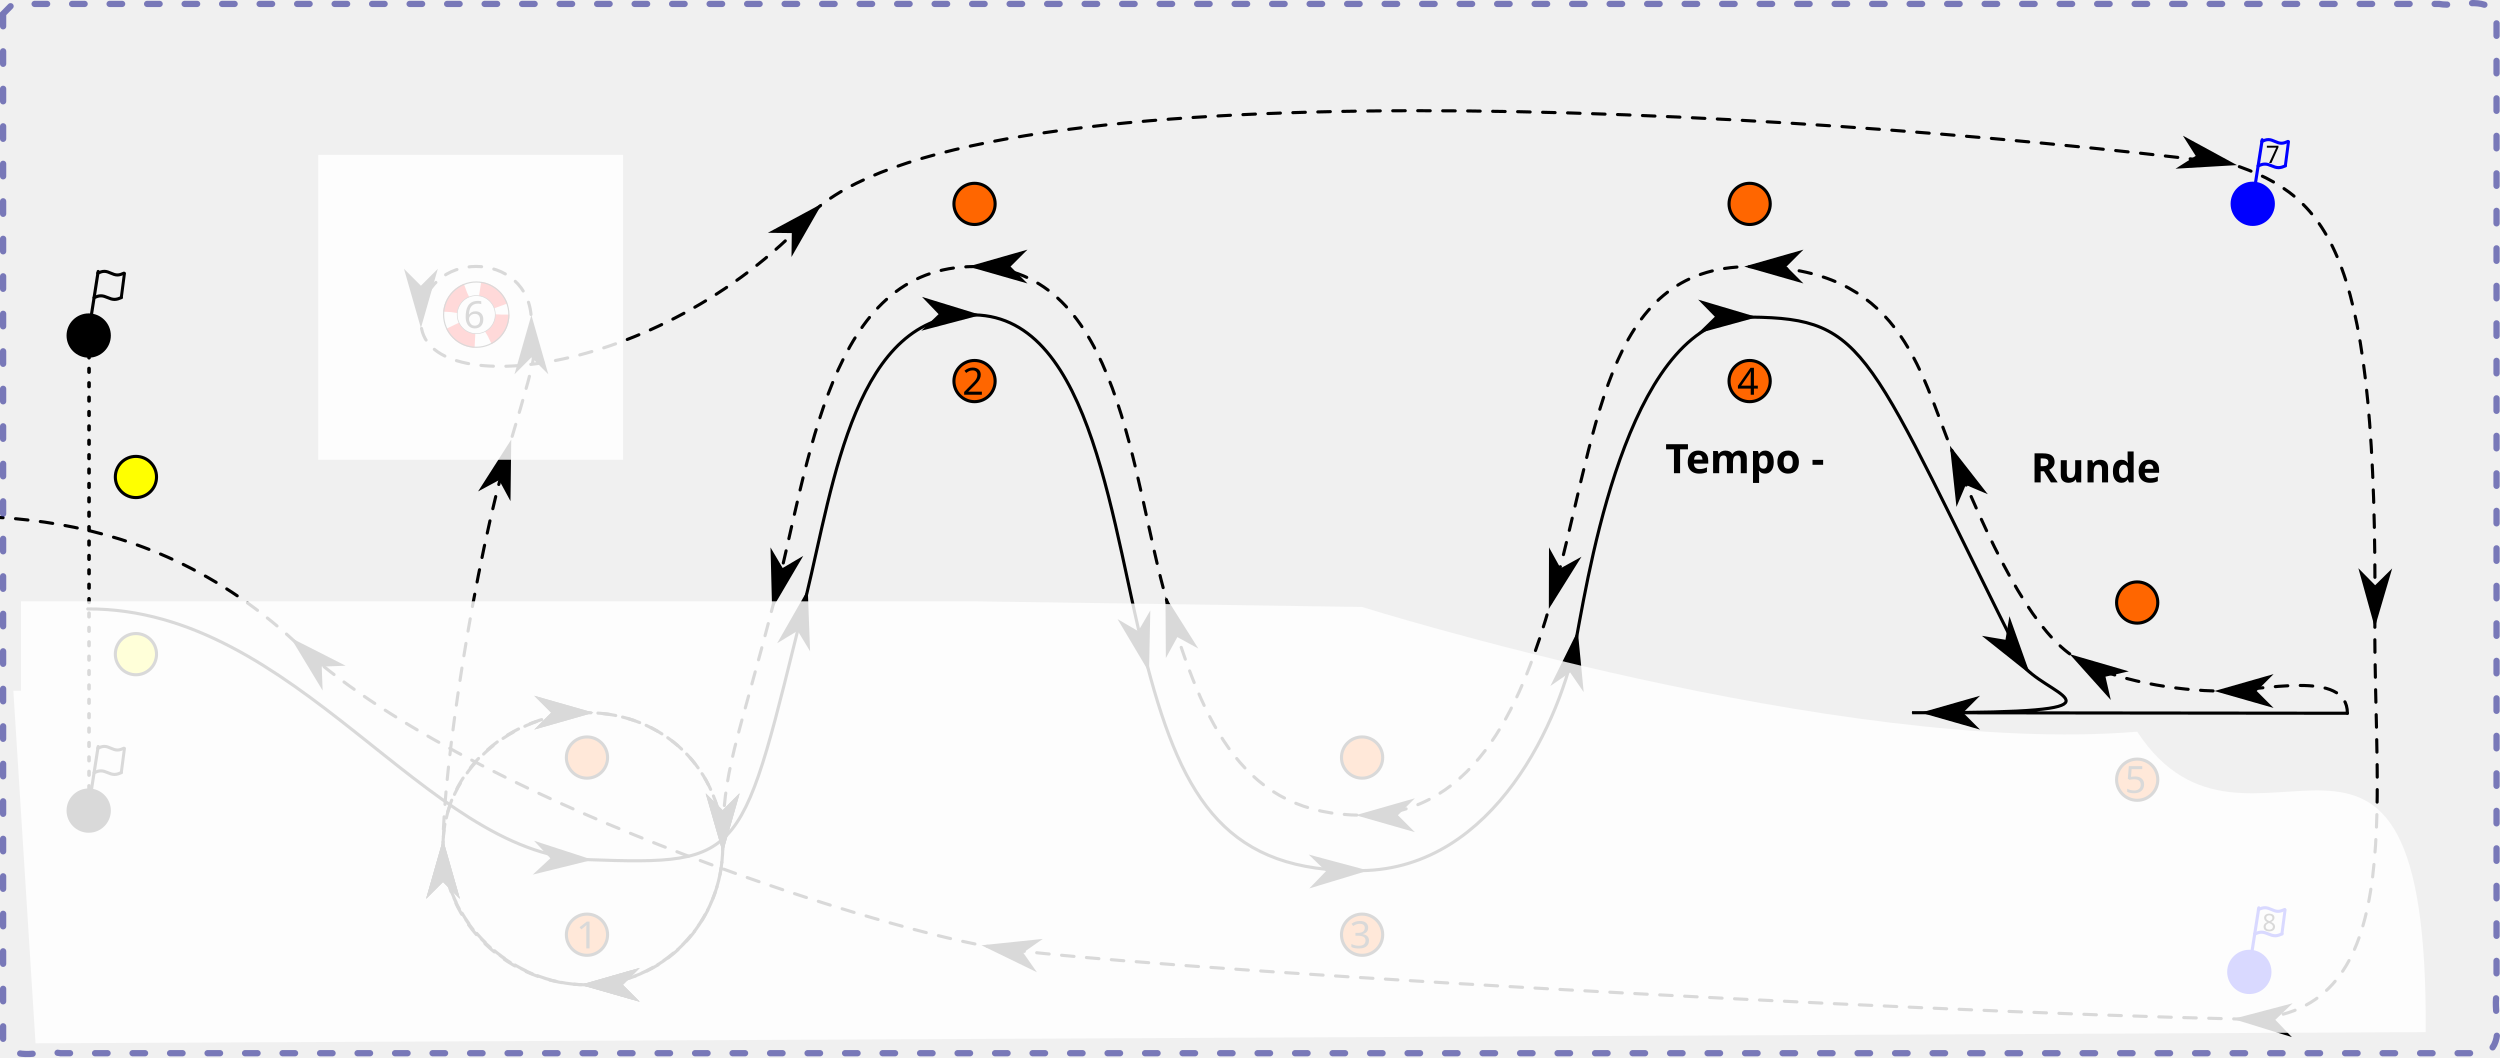
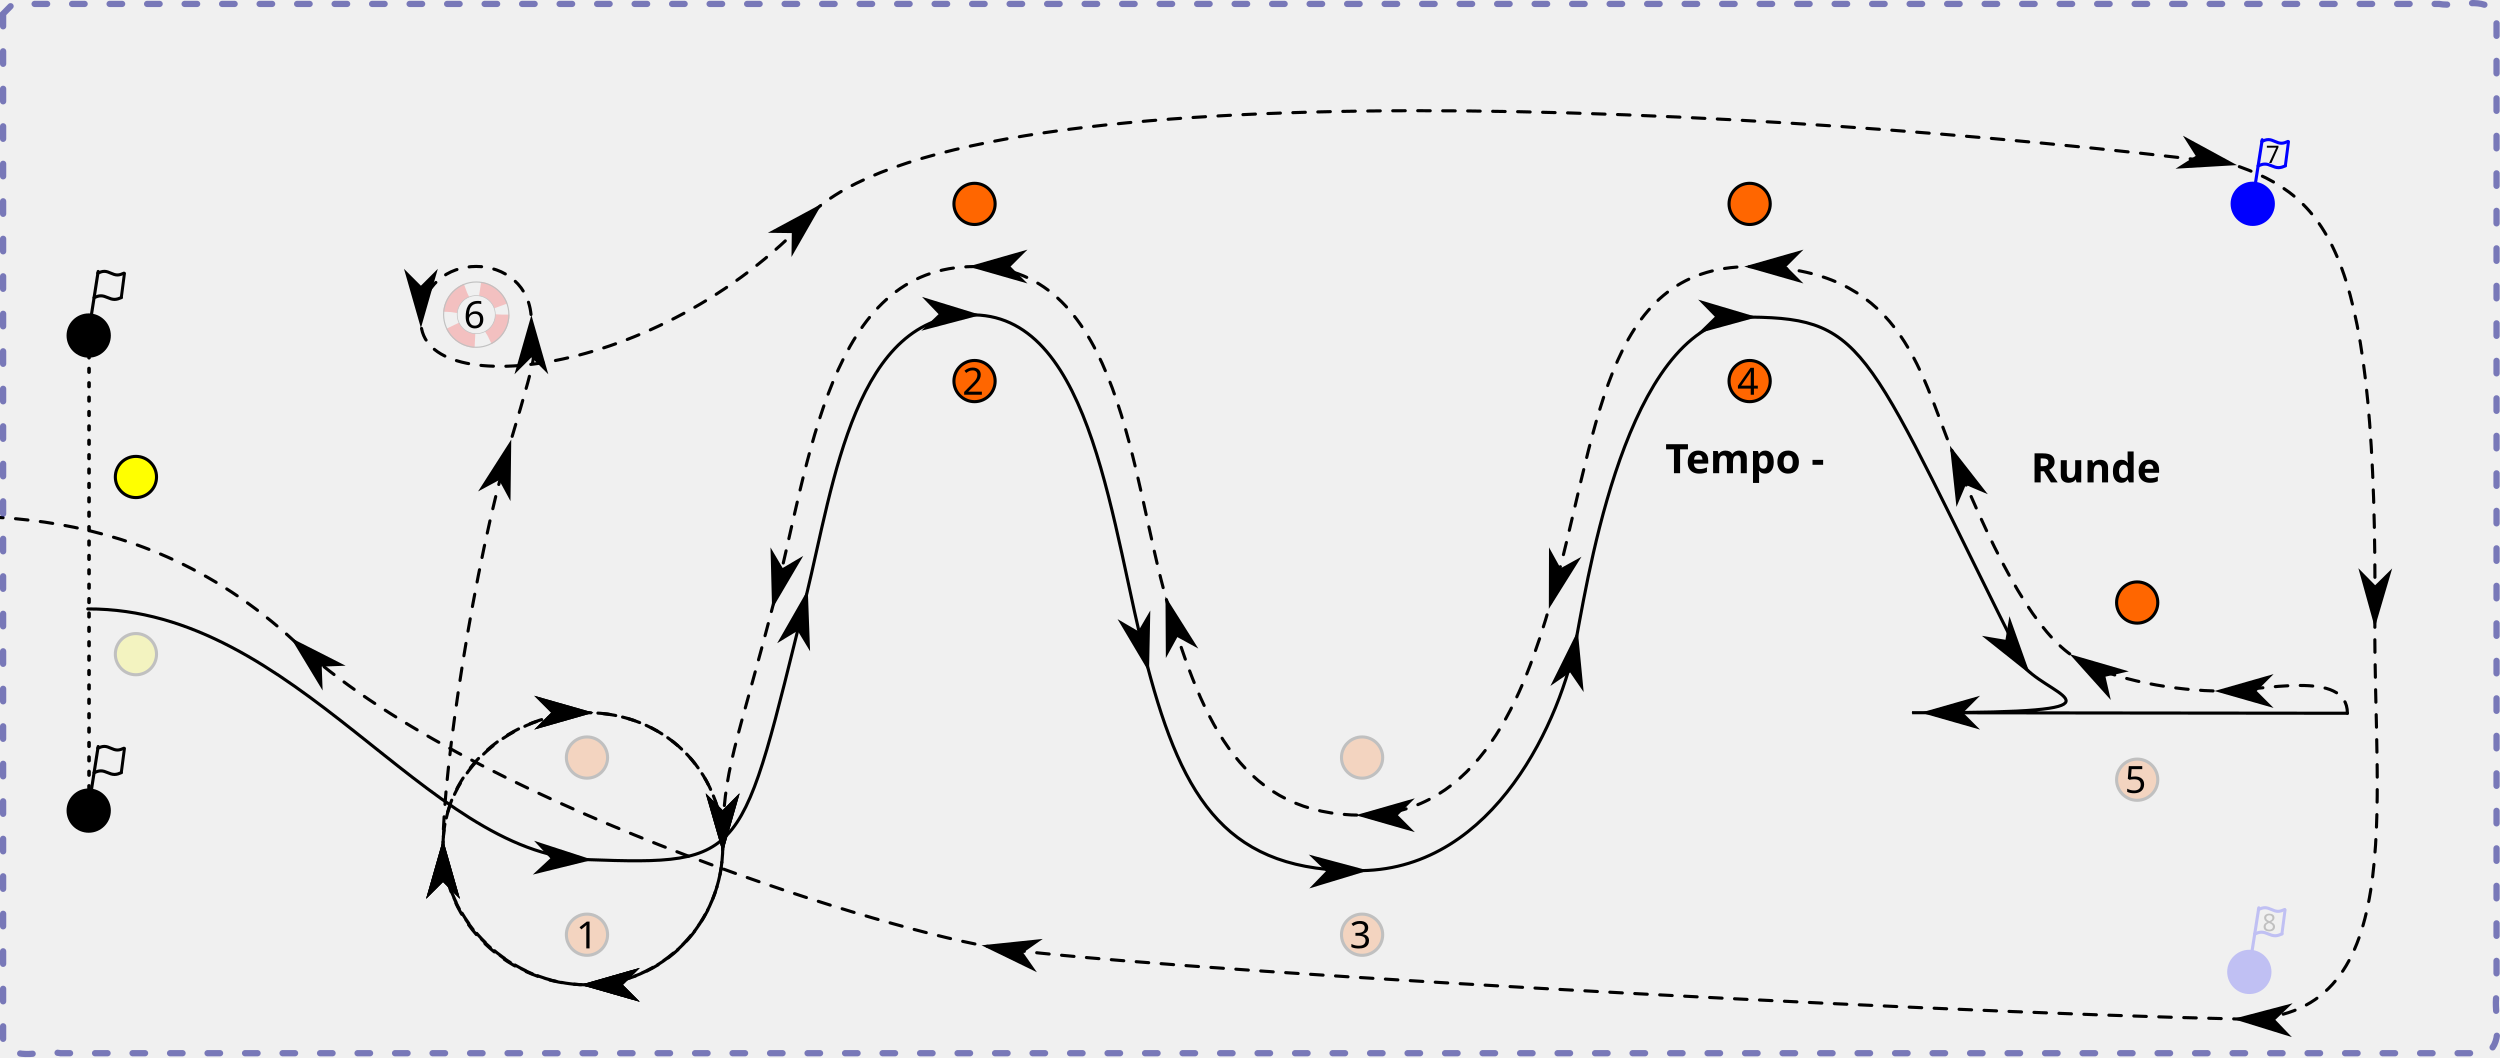
<svg xmlns="http://www.w3.org/2000/svg" version="1.0" id="svg3641" height="360.829" width="853.326" style="enable-background:new" xml:space="preserve">
  <defs id="arrows">
    <marker id="RazorWire" refX="0" refY="0" orient="auto" style="overflow:visible">
      <path id="path5527" style="fill:#34ff00;fill-opacity:1;fill-rule:evenodd;stroke:#34ff00;stroke-width:0.085pt;stroke-opacity:1" d="M 0.019,-0.632 V 0.595 L -6.621,2.568 H 9.113 L 2.979,0.595 V -0.632 L 9.166,-2.472 H -6.594 Z" />
    </marker>
    <marker orient="auto" refY="0" refX="0" id="Scissors" style="overflow:visible">
      <path id="schere" d="M 9.696,-3.847 C 8.661,-5.095 6.794,-5.052 5.4,-4.515 l -8.76,3.283 c -2.548,-1.394 -5.065,-0.995 -5.065,-1.673 0,-0.53 0.487,-0.414 0.414,-1.795 -0.07,-1.326 -1.454,-2.307 -2.763,-2.22 -1.309,-0.008 -2.666,0.995 -2.678,2.379 -0.098,1.393 1.074,2.688 2.461,2.779 1.624,0.242 4.499,-0.742 5.848,1.676 C -6.148,1.766 -7.931,1.771 -9.543,1.679 -10.882,1.602 -12.489,1.985 -13.128,3.301 c -0.617,1.261 -0.012,3.056 1.405,3.442 1.43,0.525 3.393,-0.138 3.733,-1.782 0.262,-1.267 -0.635,-1.862 -0.291,-2.322 0.26,-0.347 1.91,-0.146 4.85,-1.466 L 6.055,4.515 C 7.253,4.85 8.718,4.839 9.78,3.66 L -0.055,-0.057 Z M -9.832,-5.874 c 1.381,0.771 1.268,2.862 -0.167,3.268 -1.298,0.452 -2.956,-0.81 -2.542,-2.216 0.242,-1.154 1.764,-1.579 2.709,-1.052 z m 0.06,8.552 c 1.441,0.532 1.196,2.97 -0.269,3.298 -0.972,0.337 -2.361,-0.148 -2.459,-1.293 -0.189,-1.392 1.446,-2.65 2.728,-2.005 z" style="fill:#34ff00;fill-opacity:1;stroke:#34ff00;stroke-width:1.067;stroke-opacity:1" />
    </marker>
    <marker orient="auto" refY="0" refX="0" id="Legs" style="overflow:visible">
      <g id="g5494" transform="scale(-0.7)" style="fill:#34ff00;fill-opacity:1;stroke:#34ff00;stroke-opacity:1">
        <g id="g5496" transform="matrix(0,-1,-1,0,22.0892,22.73484)" style="fill:#34ff00;fill-opacity:1;stroke:#34ff00;stroke-opacity:1">
          <path id="path5498" d="m 22.636,22.054 c -7.371,5.036 -2.618,7.047 -6.23,14.339" style="fill:#34ff00;fill-opacity:1;fill-rule:evenodd;stroke:#34ff00;stroke-width:1.067pt;stroke-opacity:1" />
          <path id="path5500" d="m 22.825,21.918 c -1.451,8.904 3.772,9.355 4.805,14.747" style="fill:#34ff00;fill-opacity:1;fill-rule:evenodd;stroke:#34ff00;stroke-width:1.067pt;stroke-opacity:1" />
        </g>
        <path id="path5502" d="m -15.029,-7.181 -0.984,4.313 4.227,-1.305 z" style="fill:#34ff00;fill-opacity:1;fill-rule:evenodd;stroke:#34ff00;stroke-width:1.067pt;stroke-opacity:1" />
        <path id="path5504" d="m -16.23,4.861 1.999,3.946 2.418,-3.704 z" style="fill:#34ff00;fill-opacity:1;fill-rule:evenodd;stroke:#34ff00;stroke-width:1.067pt;stroke-opacity:1" />
      </g>
    </marker>
    <linearGradient id="linearGradient5477">
      <stop style="stop-color:#57e307;stop-opacity:1;" offset="0" id="stop5479" />
    </linearGradient>
    <marker style="overflow:visible" id="Arrow1Lend" refX="0" refY="0" orient="auto">
      <path style="fill-rule:evenodd;stroke:#000000;stroke-width:0.853pt;marker-start:none" d="M -10.667,0 -14.933,4.267 0,0 -14.933,-4.267 Z" id="path3104" />
    </marker>
    <marker style="overflow:visible" id="Arrow1Lstart" refX="0" refY="0" orient="auto">
      <path style="fill-rule:evenodd;stroke:#000000;stroke-width:0.853pt;marker-start:none" d="M 10.667,0 14.933,-4.267 0,0 14.933,4.267 Z" id="path3282" />
    </marker>
    <marker style="overflow:visible" id="Arrow1Lstart-7" refX="0" refY="0" orient="auto">
      <path style="fill-rule:evenodd;stroke:#000000;stroke-width:0.853pt;marker-start:none" d="M 10.667,0 14.933,-4.267 0,0 14.933,4.267 Z" id="path3282-4" />
    </marker>
    <marker style="overflow:visible" id="Arrow1Lend-6" refX="0" refY="0" orient="auto">
      <path style="fill-rule:evenodd;stroke:#000000;stroke-width:0.853pt;marker-start:none" d="M -10.667,0 -14.933,4.267 0,0 -14.933,-4.267 Z" id="path3104-0" />
    </marker>
  </defs>
  <g transform="translate(-215.4445,-435.3955)" style="display:inline" id="Parcours">
    <defs id="defs2076" />
    <g id="g1" />
    <g id="layer6" style="display:inline">
      <g transform="translate(18.94796,85.04597)" id="Zeitnahme" style="display:inline">
        <g id="g13156" transform="translate(-177.6378,-94.48819)">
          <path style="fill:#000000;fill-opacity:1;stroke:#000000;stroke-width:1.762" d="m 411.087,559.37 c 0,-3.685 -2.986,-6.678 -6.678,-6.678 -3.683,0 -6.678,2.987 -6.678,6.678 0,3.685 2.987,6.678 6.678,6.678 3.685,0 6.678,-2.987 6.678,-6.678 z" id="path13158" />
        </g>
        <g id="g13172" transform="translate(-177.6378,67.66194)">
          <path style="fill:#000000;fill-opacity:1;stroke:#000000;stroke-width:1.762" d="m 411.087,559.37 c 0,-3.685 -2.986,-6.678 -6.678,-6.678 -3.683,0 -6.678,2.987 -6.678,6.678 0,3.685 2.987,6.678 6.678,6.678 3.685,0 6.678,-2.987 6.678,-6.678 z" id="path13174" />
        </g>
        <path style="fill:none;stroke:#000000;stroke-width:1.228;stroke-linecap:round;stroke-linejoin:miter;stroke-miterlimit:4;stroke-dasharray:1.228, 3.684;stroke-dashoffset:0;stroke-opacity:1" d="m 226.886,466.315 c 0,23.379 0,46.759 0,70.138 0,19.991 0,67.885 0,87.271" id="path14169" />
      </g>
-       <g transform="translate(113.4362,157.2769)" id="Tor1" style="display:inline;fill:#ff6600">
+       <g transform="translate(113.4362,157.2769)" id="Tor1" opacity="0.2" style="display:inline;fill:#ff6600">
        <path style="fill:#ff6600;stroke:#000000;stroke-width:1.056" d="m 309.393,536.693 c 0,-3.883 -3.149,-7.032 -7.031,-7.032 -3.881,0 -7.031,3.148 -7.031,7.032 0,3.883 3.15,7.031 7.031,7.031 3.882,0 7.031,-3.147 7.031,-7.031 z" id="Tor1_innen" />
        <path style="fill:#ff6600;stroke:#000000;stroke-width:1.056" d="m 309.393,597.166 c 0,-3.883 -3.149,-7.032 -7.031,-7.032 -3.881,0 -7.031,3.148 -7.031,7.032 0,3.883 3.15,7.031 7.031,7.031 3.882,0 7.031,-3.147 7.031,-7.031 z" id="Tor1_aussen" />
      </g>
      <g transform="translate(226.8221,-31.69941)" id="Tor2" style="display:inline;fill:#ff6600">
        <path style="fill:#ff6600;stroke:#000000;stroke-width:1.056" d="m 328.291,536.693 c 0,-3.883 -3.149,-7.032 -7.031,-7.032 -3.881,0 -7.031,3.148 -7.031,7.032 0,3.883 3.15,7.031 7.031,7.031 3.882,0 7.031,-3.147 7.031,-7.031 z" id="Tor2_aussen" />
        <path style="fill:#ff6600;stroke:#000000;stroke-width:1.056" d="m 328.291,597.166 c 0,-3.883 -3.149,-7.032 -7.031,-7.032 -3.881,0 -7.031,3.148 -7.031,7.032 0,3.883 3.15,7.031 7.031,7.031 3.882,0 7.031,-3.147 7.031,-7.031 z" id="Tor2_innen" />
      </g>
-       <g transform="translate(340.2078,157.2769)" id="Tor3" style="display:inline;fill:#ff6600">
+       <g transform="translate(340.2078,157.2769)" id="Tor3" opacity="0.2" style="display:inline;fill:#ff6600">
        <path style="fill:#ff6600;stroke:#000000;stroke-width:1.056" d="m 347.189,536.693 c 0,-3.883 -3.149,-7.032 -7.031,-7.032 -3.881,0 -7.031,3.148 -7.031,7.032 0,3.883 3.15,7.031 7.031,7.031 3.882,0 7.031,-3.147 7.031,-7.031 z" id="Tor3_innen" />
        <path style="fill:#ff6600;stroke:#000000;stroke-width:1.056" d="m 347.189,597.166 c 0,-3.883 -3.149,-7.032 -7.031,-7.032 -3.881,0 -7.031,3.148 -7.031,7.032 0,3.883 3.15,7.031 7.031,7.031 3.882,0 7.031,-3.147 7.031,-7.031 z" id="Tor3_aussen" />
      </g>
      <g transform="translate(453.5935,-31.69941)" id="Tor4" style="display:inline;fill:#ff6600">
        <path style="fill:#ff6600;stroke:#000000;stroke-width:1.056" d="m 366.086,536.693 c 0,-3.883 -3.149,-7.032 -7.031,-7.032 -3.881,0 -7.031,3.148 -7.031,7.032 0,3.883 3.15,7.031 7.031,7.031 3.882,0 7.031,-3.147 7.031,-7.031 z" id="Tor4_aussen" />
        <path style="fill:#ff6600;stroke:#000000;stroke-width:1.056" d="m 366.086,597.166 c 0,-3.883 -3.149,-7.032 -7.031,-7.032 -3.881,0 -7.031,3.148 -7.031,7.032 0,3.883 3.15,7.031 7.031,7.031 3.882,0 7.031,-3.147 7.031,-7.031 z" id="Tor4_innen" />
      </g>
      <g transform="translate(566.9793,104.3635)" id="Tor5" style="display:inline;fill:#ff6600">
        <path style="fill:#ff6600;stroke:#000000;stroke-width:1.056" d="m 384.984,536.693 c 0,-3.883 -3.149,-7.032 -7.031,-7.032 -3.881,0 -7.031,3.148 -7.031,7.032 0,3.883 3.15,7.031 7.031,7.031 3.882,0 7.031,-3.147 7.031,-7.031 z" id="Tor5_oben" />
-         <path style="fill:#ff6600;stroke:#000000;stroke-width:1.056" d="m 384.984,597.166 c 0,-3.883 -3.149,-7.032 -7.031,-7.032 -3.881,0 -7.031,3.148 -7.031,7.032 0,3.883 3.15,7.031 7.031,7.031 3.882,0 7.031,-3.147 7.031,-7.031 z" id="Tor5_unten" />
+         <path style="fill:#ff6600;stroke:#000000;stroke-width:1.056" d="m 384.984,597.166 c 0,-3.883 -3.149,-7.032 -7.031,-7.032 -3.881,0 -7.031,3.148 -7.031,7.032 0,3.883 3.15,7.031 7.031,7.031 3.882,0 7.031,-3.147 7.031,-7.031 z" id="Tor5_unten" opacity="0.2" />
      </g>
-       <g transform="translate(18.94796,138.3793)" id="Schikane" style="display:inline">
+       <g transform="translate(18.94796,138.3793)" id="Schikane" opacity="0.2" style="display:inline">
        <g style="fill:none" id="Ring">
          <ellipse id="path8826" style="fill:none;stroke:#ff0000;stroke-width:4.821;stroke-linecap:butt;stroke-linejoin:round;stroke-miterlimit:4;stroke-dasharray:9.643, 4.821;stroke-dashoffset:0;stroke-opacity:1" cx="359.055" cy="404.409" rx="8.928" ry="8.928" />
          <ellipse style="display:inline;fill:none;stroke:#000000;stroke-width:0.229;stroke-linecap:round;stroke-linejoin:round;stroke-miterlimit:4;stroke-dasharray:none;stroke-dashoffset:0;stroke-opacity:1" id="path3620" cx="359.055" cy="404.409" rx="6.5" ry="6.5" />
          <ellipse style="display:inline;fill:none;stroke:#000000;stroke-width:0.393;stroke-linecap:round;stroke-linejoin:round;stroke-miterlimit:4;stroke-dasharray:none;stroke-dashoffset:0;stroke-opacity:1" id="path2733" cx="359.055" cy="404.409" rx="11.142" ry="11.142" />
        </g>
      </g>
      <g transform="translate(-40.52031,61.51377)" id="Start+Ziel" style="display:inline">
        <path style="fill:#ffff00;stroke:#000000;stroke-width:1.056" d="m 309.393,536.693 c 0,-3.883 -3.149,-7.032 -7.031,-7.032 -3.881,0 -7.031,3.148 -7.031,7.032 0,3.883 3.15,7.031 7.031,7.031 3.882,0 7.031,-3.147 7.031,-7.031 z" id="Tor1_innen-7" />
-         <path style="fill:#ffff00;stroke:#000000;stroke-width:1.056" d="m 309.393,597.166 c 0,-3.883 -3.149,-7.032 -7.031,-7.032 -3.881,0 -7.031,3.148 -7.031,7.032 0,3.883 3.15,7.031 7.031,7.031 3.882,0 7.031,-3.147 7.031,-7.031 z" id="Tor1_aussen-3" />
+         <path style="fill:#ffff00;stroke:#000000;stroke-width:1.056" d="m 309.393,597.166 c 0,-3.883 -3.149,-7.032 -7.031,-7.032 -3.881,0 -7.031,3.148 -7.031,7.032 0,3.883 3.15,7.031 7.031,7.031 3.882,0 7.031,-3.147 7.031,-7.031 z" id="Tor1_aussen-3" opacity="0.2" />
      </g>
    </g>
  </g>
  <g transform="translate(-215.4445,-435.3955)" style="display:inline" id="ParcoursLabel">
    <defs id="defs2832" />
    <g id="g3113" style="display:inline">
      <text xml:space="preserve" style="font-style:normal;font-weight:normal;font-size:12.8px;line-height:0%;font-family:'Arial Black';display:inline;fill:#000000;fill-opacity:1;stroke:none;stroke-width:1.067" x="373.691" y="547.37" id="text3034">
        <tspan id="tspan3032" x="373.691" y="547.37" style="font-size:12.8px;line-height:1.25;stroke-width:1.067">6</tspan>
      </text>
      <text xml:space="preserve" style="font-style:normal;font-weight:normal;font-size:12.8px;line-height:0%;font-family:'Arial Black';display:inline;fill:#000000;fill-opacity:1;stroke:none;stroke-width:1.067" x="412.13" y="759.102" id="text3038">
        <tspan id="tspan3036" x="412.13" y="759.102" style="font-size:12.8px;line-height:1.25;stroke-width:1.067">1</tspan>
      </text>
      <text xml:space="preserve" style="font-style:normal;font-weight:normal;font-size:12.8px;line-height:0%;font-family:'Arial Black';display:inline;fill:#000000;fill-opacity:1;stroke:none;stroke-width:1.067" x="808.383" y="570.125" id="text3042">
        <tspan id="tspan3040" x="808.383" y="570.125" style="font-size:12.8px;line-height:1.25;stroke-width:1.067">4</tspan>
      </text>
      <text xml:space="preserve" style="font-style:normal;font-weight:normal;font-size:12.8px;line-height:0%;font-family:'Arial Black';display:inline;fill:#000000;fill-opacity:1;stroke:none;stroke-width:1.067" x="940.704" y="706.032" id="text3046">
        <tspan id="tspan3044" x="940.704" y="706.032" style="font-size:12.8px;line-height:1.25;stroke-width:1.067">5</tspan>
      </text>
      <text xml:space="preserve" style="font-style:normal;font-weight:normal;font-size:12.8px;line-height:0%;font-family:'Arial Black';display:inline;fill:#000000;fill-opacity:1;stroke:none;stroke-width:1.067" x="676.131" y="759.024" id="text3050">
        <tspan id="tspan3048" x="676.131" y="759.024" style="font-size:12.8px;line-height:1.25;stroke-width:1.067">3</tspan>
      </text>
      <g transform="translate(579.9631,-35.51099)" id="g3068" style="display:inline">
        <path id="path3052" d="m 411.087,540.472 c 0,-3.685 -2.986,-6.678 -6.678,-6.678 -3.683,0 -6.678,2.987 -6.678,6.678 0,3.685 2.987,6.678 6.678,6.678 3.685,0 6.678,-2.987 6.678,-6.678 z" style="fill:#0000ff;fill-opacity:1;stroke:#0000ff;stroke-width:1.762" />
        <g style="stroke:#0000ff" id="g3062">
          <path id="path3054" d="m 407.511,519.18 c 0.372,-0.161 0.745,-0.325 1.117,-0.438 0.372,-0.114 0.744,-0.181 1.117,-0.181 0.372,0 0.744,0.063 1.117,0.181 0.372,0.113 0.744,0.273 1.116,0.438 0.369,0.16 0.745,0.321 1.117,0.434 0.369,0.114 0.745,0.181 1.117,0.181 0.368,0 0.745,-0.064 1.117,-0.181 0.368,-0.113 0.744,-0.274 1.117,-0.434" style="fill:none;stroke:#0000ff;stroke-width:1.052;stroke-linecap:round;stroke-linejoin:round" />
          <path id="path3056" d="m 407.643,518.601 -2.7,17.3 v 0.258 0" style="fill:none;stroke:#0000ff;stroke-width:1.067;stroke-linecap:round;stroke-linejoin:round" />
          <path id="path3058" d="m 406.246,527.522 c 0.384,-0.158 0.775,-0.317 1.163,-0.429 0.383,-0.113 0.775,-0.179 1.163,-0.179 0.383,0 0.774,0.062 1.163,0.179 0.387,0.112 0.774,0.271 1.163,0.429 0.387,0.159 0.774,0.317 1.162,0.433 0.388,0.109 0.775,0.175 1.163,0.175 0.388,0 0.775,-0.062 1.163,-0.175 0.387,-0.112 0.775,-0.271 1.163,-0.433" style="fill:none;stroke:#0000ff;stroke-width:1.067;stroke-linecap:round;stroke-linejoin:round" />
          <path id="path3060" d="m 416.604,519.31 -1.039,7.969 v 0.12 0" style="fill:none;stroke:#0000ff;stroke-width:1.024;stroke-linecap:round" />
        </g>
        <text xml:space="preserve" style="font-style:normal;font-weight:normal;font-size:12.8px;line-height:0%;font-family:'Arial Black';fill:#000000;fill-opacity:1;stroke:none;stroke-width:1.067" x="408.873" y="526.543" id="text3066">
          <tspan id="tspan3064" x="408.873" y="526.543" style="font-size:8.242px;line-height:1.25;stroke-width:1.067">7</tspan>
        </text>
      </g>
      <text xml:space="preserve" style="font-style:normal;font-weight:normal;font-size:12.8px;line-height:0%;font-family:'Arial Black';display:inline;fill:#000000;fill-opacity:1;stroke:none;stroke-width:1.067" x="543.926" y="570.125" id="text3090">
        <tspan id="tspan3088" x="543.926" y="570.125" style="font-size:12.8px;line-height:1.25;stroke-width:1.067">2</tspan>
      </text>
      <g id="g3100">
        <path id="path3092" d="m 248.821,528.636 c 0.372,-0.161 0.745,-0.325 1.117,-0.438 0.372,-0.114 0.744,-0.181 1.117,-0.181 0.372,0 0.744,0.063 1.117,0.181 0.372,0.113 0.744,0.273 1.116,0.438 0.369,0.16 0.745,0.321 1.117,0.434 0.369,0.114 0.745,0.181 1.117,0.181 0.368,0 0.745,-0.064 1.117,-0.181 0.368,-0.113 0.744,-0.274 1.117,-0.434" style="display:inline;fill:none;stroke:#000000;stroke-width:1.052;stroke-linecap:round;stroke-linejoin:round" />
        <path id="path3094" d="m 248.953,528.057 -2.7,17.3 v 0.258 0" style="display:inline;fill:none;stroke:#000000;stroke-width:1.067;stroke-linecap:round;stroke-linejoin:round" />
        <path id="path3096" d="m 247.556,536.977 c 0.384,-0.158 0.775,-0.317 1.163,-0.429 0.383,-0.113 0.775,-0.179 1.163,-0.179 0.383,0 0.774,0.062 1.163,0.179 0.387,0.112 0.774,0.271 1.163,0.429 0.387,0.159 0.774,0.317 1.162,0.433 0.388,0.109 0.775,0.175 1.163,0.175 0.388,0 0.775,-0.062 1.163,-0.175 0.387,-0.112 0.775,-0.271 1.163,-0.433" style="display:inline;fill:none;stroke:#000000;stroke-width:1.067;stroke-linecap:round;stroke-linejoin:round" />
        <path id="path3098" d="m 257.914,528.766 -1.039,7.969 v 0.12 0" style="display:inline;fill:none;stroke:#000000;stroke-width:1.024;stroke-linecap:round" />
      </g>
      <g id="g3111">
        <path id="path3102" d="m 248.821,690.786 c 0.372,-0.161 0.745,-0.325 1.117,-0.438 0.372,-0.114 0.744,-0.181 1.117,-0.181 0.372,0 0.744,0.063 1.117,0.181 0.372,0.113 0.744,0.273 1.116,0.438 0.369,0.16 0.745,0.321 1.117,0.434 0.369,0.114 0.745,0.181 1.117,0.181 0.368,0 0.745,-0.064 1.117,-0.181 0.368,-0.113 0.744,-0.274 1.117,-0.434" style="display:inline;fill:none;stroke:#000000;stroke-width:1.052;stroke-linecap:round;stroke-linejoin:round" />
        <path id="path3105" d="m 248.953,690.207 -2.7,17.3 v 0.258 0" style="display:inline;fill:none;stroke:#000000;stroke-width:1.067;stroke-linecap:round;stroke-linejoin:round" />
        <path id="path3107" d="m 247.556,699.127 c 0.384,-0.158 0.775,-0.317 1.163,-0.429 0.383,-0.113 0.775,-0.179 1.163,-0.179 0.383,0 0.774,0.062 1.163,0.179 0.387,0.112 0.774,0.271 1.163,0.429 0.387,0.159 0.774,0.317 1.162,0.433 0.388,0.109 0.775,0.175 1.163,0.175 0.388,0 0.775,-0.062 1.163,-0.175 0.387,-0.112 0.775,-0.271 1.163,-0.433" style="display:inline;fill:none;stroke:#000000;stroke-width:1.067;stroke-linecap:round;stroke-linejoin:round" />
        <path id="path3109" d="m 257.914,690.916 -1.039,7.969 v 0.12 0" style="display:inline;fill:none;stroke:#000000;stroke-width:1.024;stroke-linecap:round" />
      </g>
    </g>
  </g>
-   <g transform="translate(363.3543,-208.7303)" id="SpeedbojeKlasse7" style="display:inline;enable-background:new">
+   <g transform="translate(363.3543,-208.7303)" id="SpeedbojeKlasse7" opacity="0.2" style="display:inline;enable-background:new">
    <path id="path2174" d="m 411.087,540.472 c 0,-3.685 -2.986,-6.678 -6.678,-6.678 -3.683,0 -6.678,2.987 -6.678,6.678 0,3.685 2.987,6.678 6.678,6.678 3.685,0 6.678,-2.987 6.678,-6.678 z" style="fill:#0000ff;fill-opacity:1;stroke:#0000ff;stroke-width:1.762" />
    <g style="fill:none;stroke:#0000ff" id="g2184">
      <path id="path2176" d="m 407.511,519.18 c 0.372,-0.161 0.745,-0.325 1.117,-0.438 0.372,-0.114 0.744,-0.181 1.117,-0.181 0.372,0 0.744,0.063 1.117,0.181 0.372,0.113 0.744,0.273 1.116,0.438 0.369,0.16 0.745,0.321 1.117,0.434 0.369,0.114 0.745,0.181 1.117,0.181 0.368,0 0.745,-0.064 1.117,-0.181 0.368,-0.113 0.744,-0.274 1.117,-0.434" style="fill:none;stroke:#0000ff;stroke-width:1.052;stroke-linecap:round;stroke-linejoin:round" />
      <path id="path2178" d="m 407.643,518.601 -2.7,17.3 v 0.258 0" style="fill:none;stroke:#0000ff;stroke-width:1.067;stroke-linecap:round;stroke-linejoin:round" />
      <path id="path2180" d="m 406.246,527.522 c 0.384,-0.158 0.775,-0.317 1.163,-0.429 0.383,-0.113 0.775,-0.179 1.163,-0.179 0.383,0 0.774,0.062 1.163,0.179 0.387,0.112 0.774,0.271 1.163,0.429 0.387,0.159 0.774,0.317 1.162,0.433 0.388,0.109 0.775,0.175 1.163,0.175 0.388,0 0.775,-0.062 1.163,-0.175 0.387,-0.112 0.775,-0.271 1.163,-0.433" style="fill:none;stroke:#0000ff;stroke-width:1.067;stroke-linecap:round;stroke-linejoin:round" />
      <path id="path2182" d="m 416.604,519.31 -1.039,7.969 v 0.12 0" style="fill:none;stroke:#0000ff;stroke-width:1.024;stroke-linecap:round" />
    </g>
    <text xml:space="preserve" style="font-style:normal;font-weight:normal;font-size:12.8px;line-height:0%;font-family:'Arial Black';fill:#000000;fill-opacity:1;stroke:none;stroke-width:1.067" x="408.873" y="526.543" id="text2188">
      <tspan id="tspan2186" x="408.873" y="526.543" style="font-size:8.242px;line-height:1.25;stroke-width:1.067">8</tspan>
    </text>
  </g>
  <g id="Klasse7_rc2" style="display:inline" transform="translate(-215.4445,-435.3955)">
    <path style="display:inline;fill:none;stroke:#000000;stroke-width:1.066;stroke-linecap:round;stroke-linejoin:round;stroke-miterlimit:4;stroke-dasharray:4.263, 4.263;stroke-dashoffset:0;stroke-opacity:1;marker-start:none;marker-mid:url(#Arrow1Lstart);marker-end:none" d="m 169.627,612.629 c 24.841,0 89.242,-11.354 146.676,41.981 57.434,53.335 194.986,96.544 236.341,103.831 41.355,7.287 314.426,22.355 427.214,24.787 58.227,1.256 45.727,-72.813 46.201,-135.848 0.934,-124.03 -14.615,-144.774 -49.215,-156.108 -158.201,-19.565 -424.336,-33.736 -482.38,15.151 -51.328,57.862 -135.352,66.6 -135.352,38.727 0,-25.079 37.712,-25.079 37.712,0 0,15.274 4.503,2.236 -7.509,42.396 -12.012,40.159 -22.661,110.333 -22.663,136.631 -0.002,25.87 23.429,47.369 49.146,47.369 25.717,0 46.349,-21 46.349,-47.333 0,-26.333 -20.632,-45.56 -46.349,-45.56 -25.717,0 -49.143,19.227 -49.143,45.525 0,26.298 23.427,47.369 49.143,47.369 25.717,0 46.511,-21.463 46.349,-47.369 -0.162,-25.905 4.927,-34.694 17.386,-83.061 12.459,-48.205 18.661,-114.738 68.614,-114.738 49.951,0 53.378,72.457 65.733,114.738 12.355,42.281 26.346,72.534 66.486,72.534 40.14,0 55.394,-41.478 64.356,-72.534 16.463,-57.048 17.376,-114.738 68.292,-114.738 50.916,0 57.354,34.881 68.821,63.194 16.312,40.274 29.187,62.268 41.921,70.278 12.734,8.01 35.576,11.412 49.734,11.412 13.99,0 43.19,-7.596 43.19,7.587" id="path3310" />
    <path style="display:inline;fill:none;stroke:#000000;stroke-width:1.067;stroke-linecap:round;stroke-linejoin:round;stroke-miterlimit:4;stroke-dashoffset:0;stroke-opacity:1;marker-start:none;marker-mid:url(#Arrow1Lstart);marker-end:none" d="m 1016.681,678.851 c 0,0 -181.32,-0.198 -143.404,-0.198 71.653,0 43.372,-5.128 33.803,-14.92 -54.824,-109.218 -53.653,-119.673 -94.066,-120.105 -40.413,-0.433 -54.324,81.519 -59.43,109.238 -5.106,27.719 -27.807,78.951 -73.317,79.705 -45.51,0.754 -60.986,-23.578 -73.189,-69.9 -12.203,-46.322 -18.343,-118.973 -59.026,-119.797 -40.683,-0.824 -47.992,57.187 -57.414,95.945 -22.459,90.358 -20.057,91.969 -75.111,89.98 -55.054,-1.989 -98.673,-85.73 -170.121,-85.558" id="path3312" />
    <path style="display:inline;fill:none;stroke:#000000;stroke-width:1.067;stroke-linecap:round;stroke-linejoin:round;stroke-miterlimit:4;stroke-dasharray:4.267, 4.267;stroke-dashoffset:3.8;stroke-opacity:1;marker-start:none;marker-mid:url(#Arrow1Lstart);marker-end:none" d="m 462.148,724.213 c 0,-26.333 -20.632,-45.56 -46.349,-45.56 -25.717,0 -49.143,19.827 -49.143,45.56 0,26.47 22.661,47.333 49.143,47.333 26.47,0 46.349,-21.463 46.349,-47.333 z" id="path3314" />
    <text xml:space="preserve" style="font-style:normal;font-weight:normal;font-size:12.8px;line-height:0%;font-family:Verdana;display:inline;fill:#e6e6e6;fill-opacity:1;stroke:none;stroke-width:1.067" x="243.389" y="876.114" id="text3316">
      <tspan x="243.389" y="876.114" id="tspan3318" style="font-size:19.2px;line-height:1.25;stroke-width:1.067">Ablegen - Startlinie - in den Parcours, d.h. außen um die Tore 1 - 2 - 3 - 4 -</tspan>
      <tspan x="243.389" y="900.114" id="tspan3320" style="font-size:19.2px;line-height:1.25;stroke-width:1.067">rückwärts durch das Tor 5 - vorwärts wieder in den Parcours, d.h. durch die Tore</tspan>
      <tspan x="243.389" y="924.114" id="tspan3322" style="font-size:19.2px;line-height:1.25;stroke-width:1.067">4 - 3 - 2 - schnelle Umkreisung des Tores 1 (das Tor 1 bleibt an der Steuerbordseite!) -</tspan>
      <tspan x="243.389" y="948.114" id="tspan3324" style="font-size:19.2px;line-height:1.25;stroke-width:1.067">Schikane an der Tonne 6 - Temporunde: <tspan style="font-weight:bold;font-size:19.2px;fill:#e6e6e6;stroke-width:1.067" id="tspan3326">außen</tspan> an den Toren 2 und 4, um die</tspan>
      <tspan x="243.389" y="972.114" id="tspan3328" style="font-size:19.2px;line-height:1.25;stroke-width:1.067">Tonne 7, <tspan style="font-weight:bold;font-size:19.2px;fill:#e6e6e6;stroke-width:1.067" id="tspan3330">innen</tspan> an den Toren 4 und 2 vorbei - Ziellinie - anlegen.</tspan>
    </text>
    <g id="g3332" transform="translate(18.94796,138.3793)">
      <text id="text3334" y="458.537" x="764.899" style="font-style:normal;font-weight:bold;font-size:12.8px;line-height:0%;font-family:Verdana;fill:#000000;fill-opacity:1;stroke:none;stroke-width:1.067" xml:space="preserve">
        <tspan y="458.537" x="764.899" id="tspan3336" style="font-size:13.867px;line-height:1.25;stroke-width:1.067">Tempo -</tspan>
      </text>
      <text id="text3338" y="461.668" x="889.699" style="font-style:normal;font-weight:bold;font-size:12.8px;line-height:0%;font-family:Verdana;fill:#000000;fill-opacity:1;stroke:none;stroke-width:1.067" xml:space="preserve">
        <tspan y="461.668" x="889.699" id="tspan3340" style="font-size:13.867px;line-height:1.25;stroke-width:1.067">Runde</tspan>
      </text>
    </g>
    <text xml:space="preserve" style="font-style:normal;font-weight:normal;font-size:12.8px;line-height:0%;font-family:Verdana;text-align:center;text-anchor:middle;display:inline;fill:#000000;fill-opacity:1;stroke:none;stroke-width:1.067" x="595.582" y="328.002" id="text3342">
      <tspan id="tspan3344" x="595.582" y="328.002" style="font-weight:bold;font-size:38.4px;line-height:1.25;text-align:center;text-anchor:middle;stroke-width:1.067">DMYV-Jugend</tspan>
      <tspan x="595.582" y="376.002" style="font-weight:bold;font-size:38.4px;line-height:1.25;text-align:center;text-anchor:middle;stroke-width:1.067" id="tspan3346">Motorboot-Slalom</tspan>
      <tspan x="595.582" y="424.002" id="tspan3348" style="font-weight:bold;font-size:38.4px;line-height:1.25;text-align:center;text-anchor:middle;stroke-width:1.067">Klasse 7 rc2</tspan>
    </text>
  </g>
  <g id="Export_Area" style="display:inline;opacity:1" transform="translate(-180.8124,-194.4877)">
    <path style="display:inline;opacity:0.5;fill:none;fill-opacity:1;fill-rule:nonzero;stroke:#000080;stroke-width:2.133;stroke-linecap:round;stroke-linejoin:miter;stroke-miterlimit:4;stroke-dasharray:4.267, 8.533;stroke-dashoffset:0;stroke-opacity:1" d="m 181.879,199.201 c 0,117.134 0,234.268 0,351.402 4.38,6.419 13.104,2.145 19.592,3.374 276.059,0 552.117,0 828.176,0 6.295,-4.466 2.103,-13.361 3.309,-19.977 0,-111.6 0,-223.2 0,-334.8 -4.38,-6.419 -13.104,-2.145 -19.592,-3.374 -276.059,0 -552.117,0 -828.176,0 -1.103,1.125 -2.206,2.25 -3.309,3.374 z" id="rect4816" />
-     <g id="Alcatraz_2" style="display:inline">
-       <path style="display:inline;opacity:0.85;fill:#ffffff;fill-opacity:1;fill-rule:nonzero;stroke:none;stroke-width:2.133;stroke-linecap:round;stroke-linejoin:miter;stroke-miterlimit:4;stroke-dasharray:4.267, 8.533;stroke-dashoffset:0;stroke-opacity:1" d="m 187.969,399.733 v 30.549 h -2.602 l 7.569,120.32 815.853,-3.817 c 0.895,-140.996 -60.538,-44.701 -98.484,-102.551 -101.724,8.455 -264.577,-42.571 -264.577,-42.571 L 513.375,399.733 Z" id="rect5805" />
-       <rect style="display:inline;opacity:0.85;fill:#ffffff;fill-opacity:1;fill-rule:nonzero;stroke:none;stroke-width:2.133;stroke-linecap:round;stroke-linejoin:miter;stroke-miterlimit:4;stroke-dasharray:4.267, 8.533;stroke-dashoffset:0;stroke-opacity:1" id="rect6021" width="104.066" height="104.066" x="289.434" y="247.354" />
-     </g>
    <g id="g2" />
+     <g id="g3" />
  </g>
</svg>
